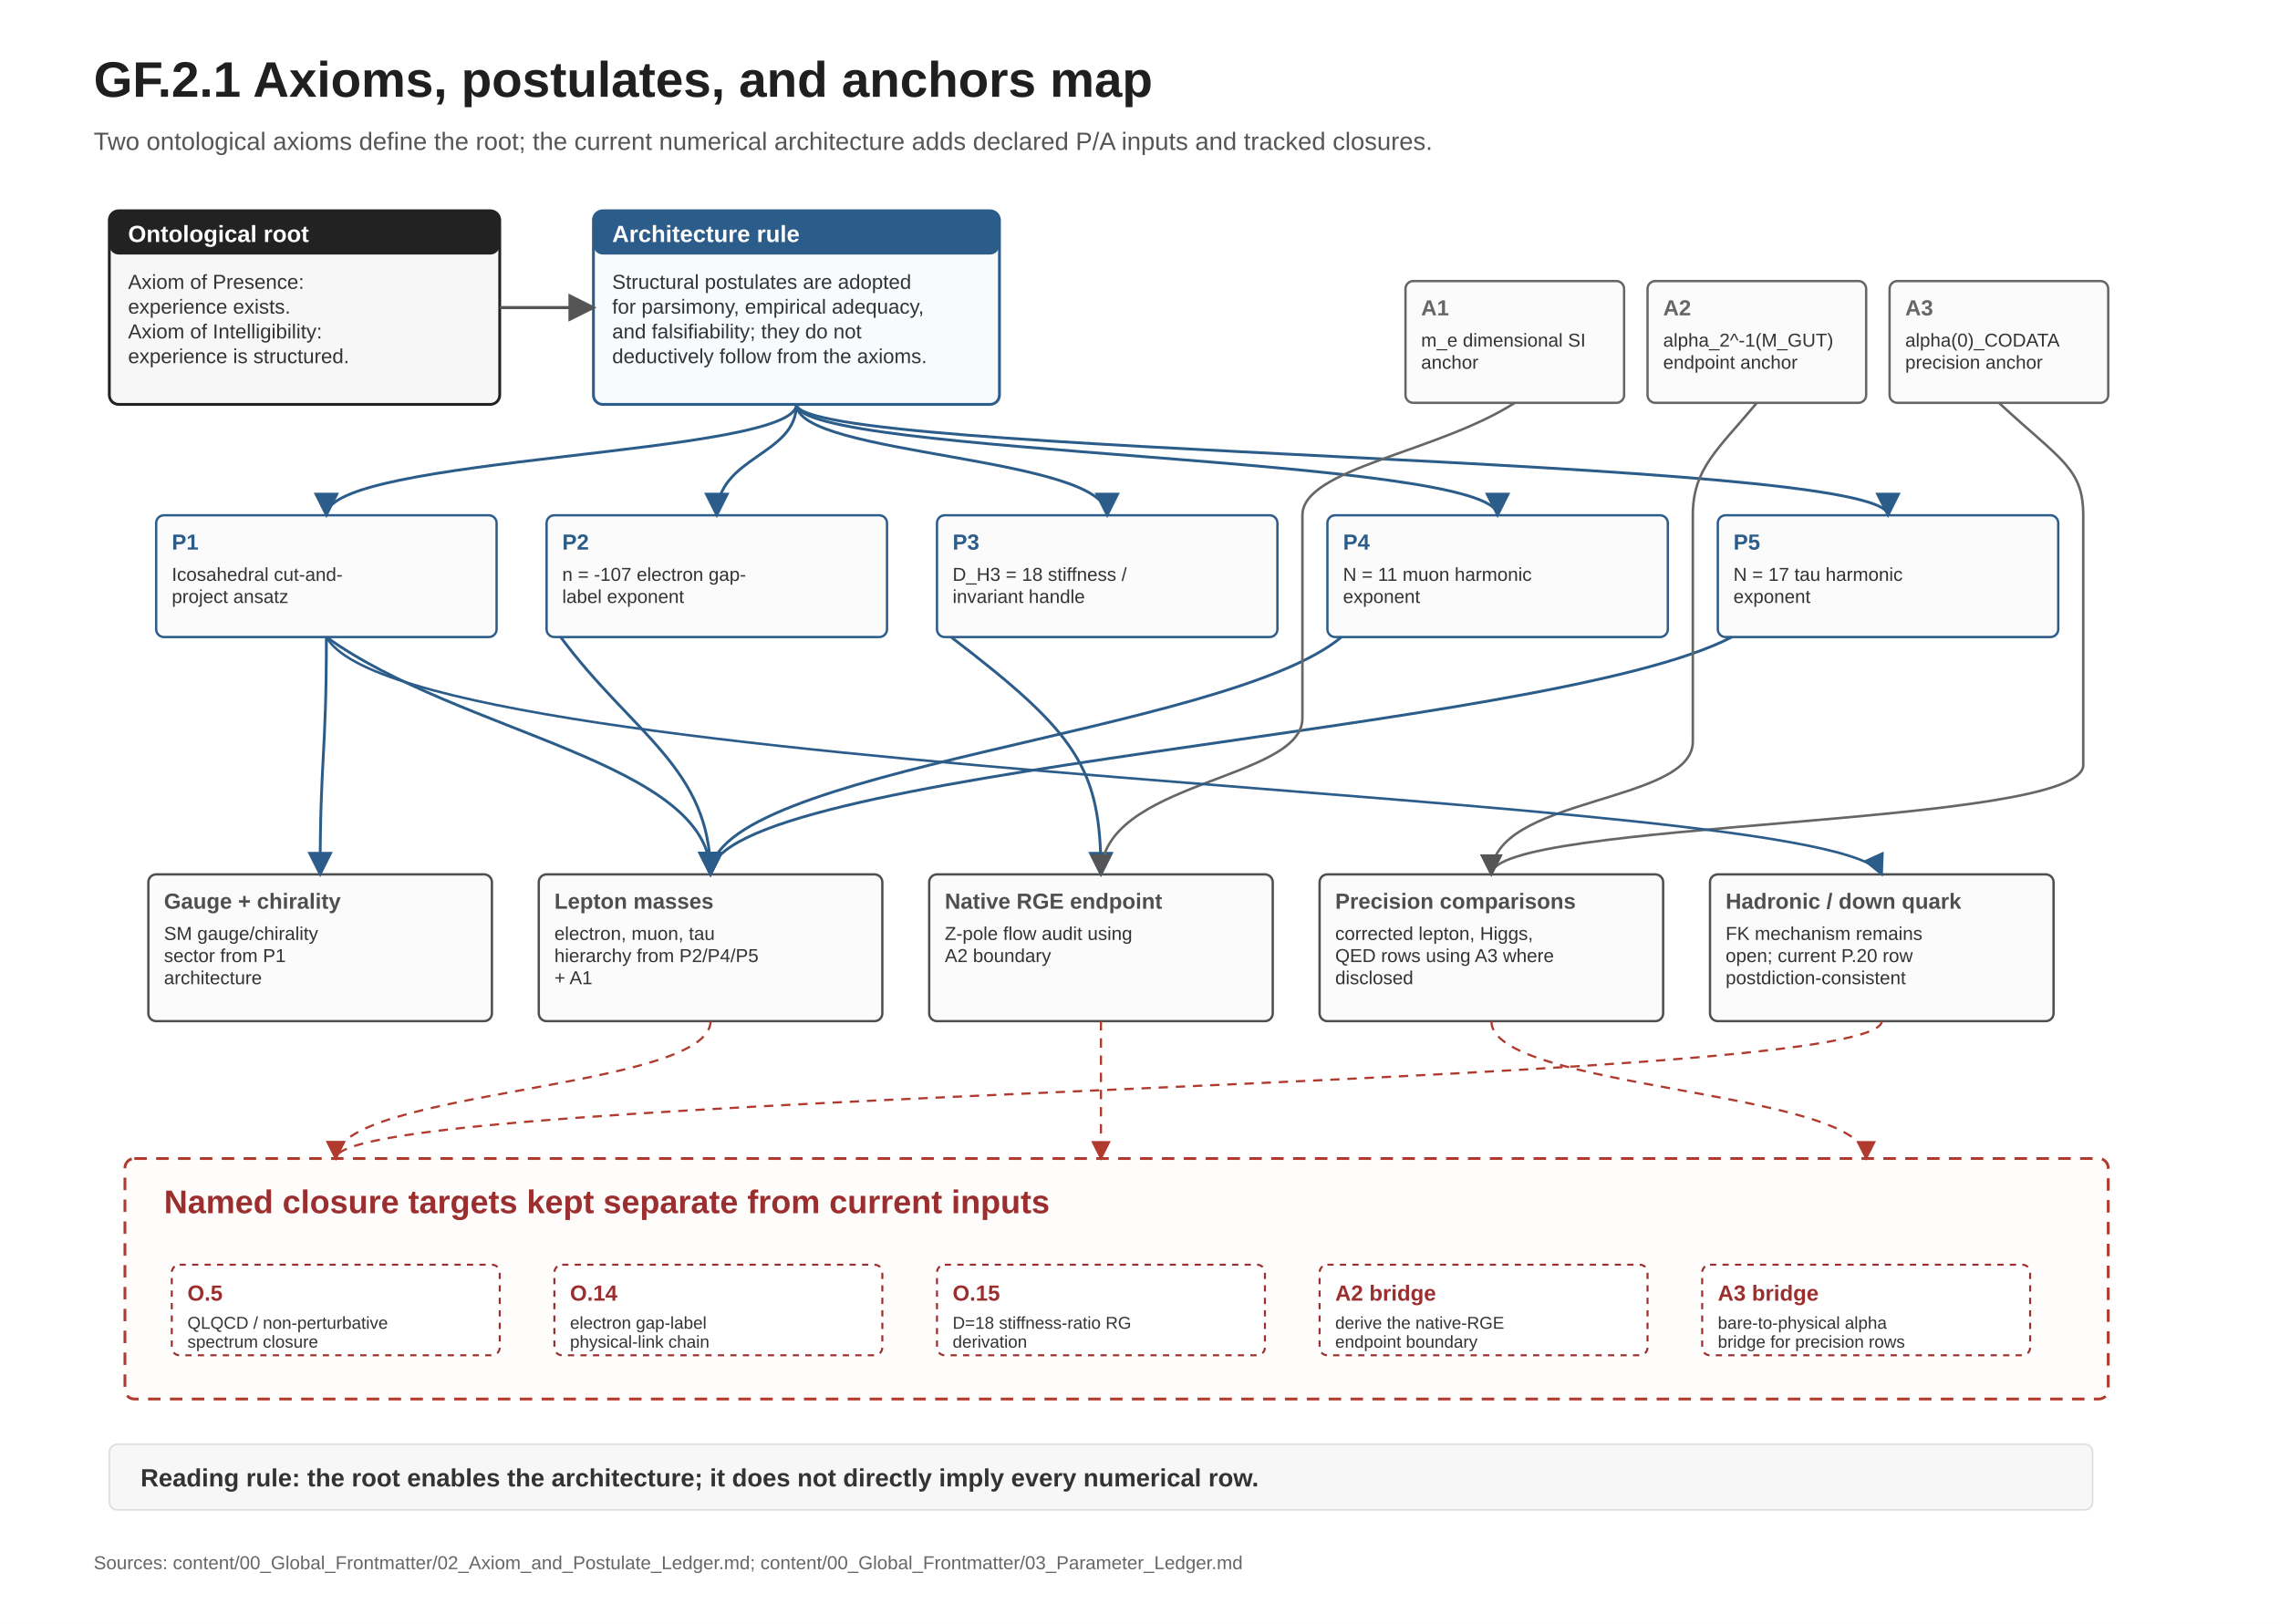
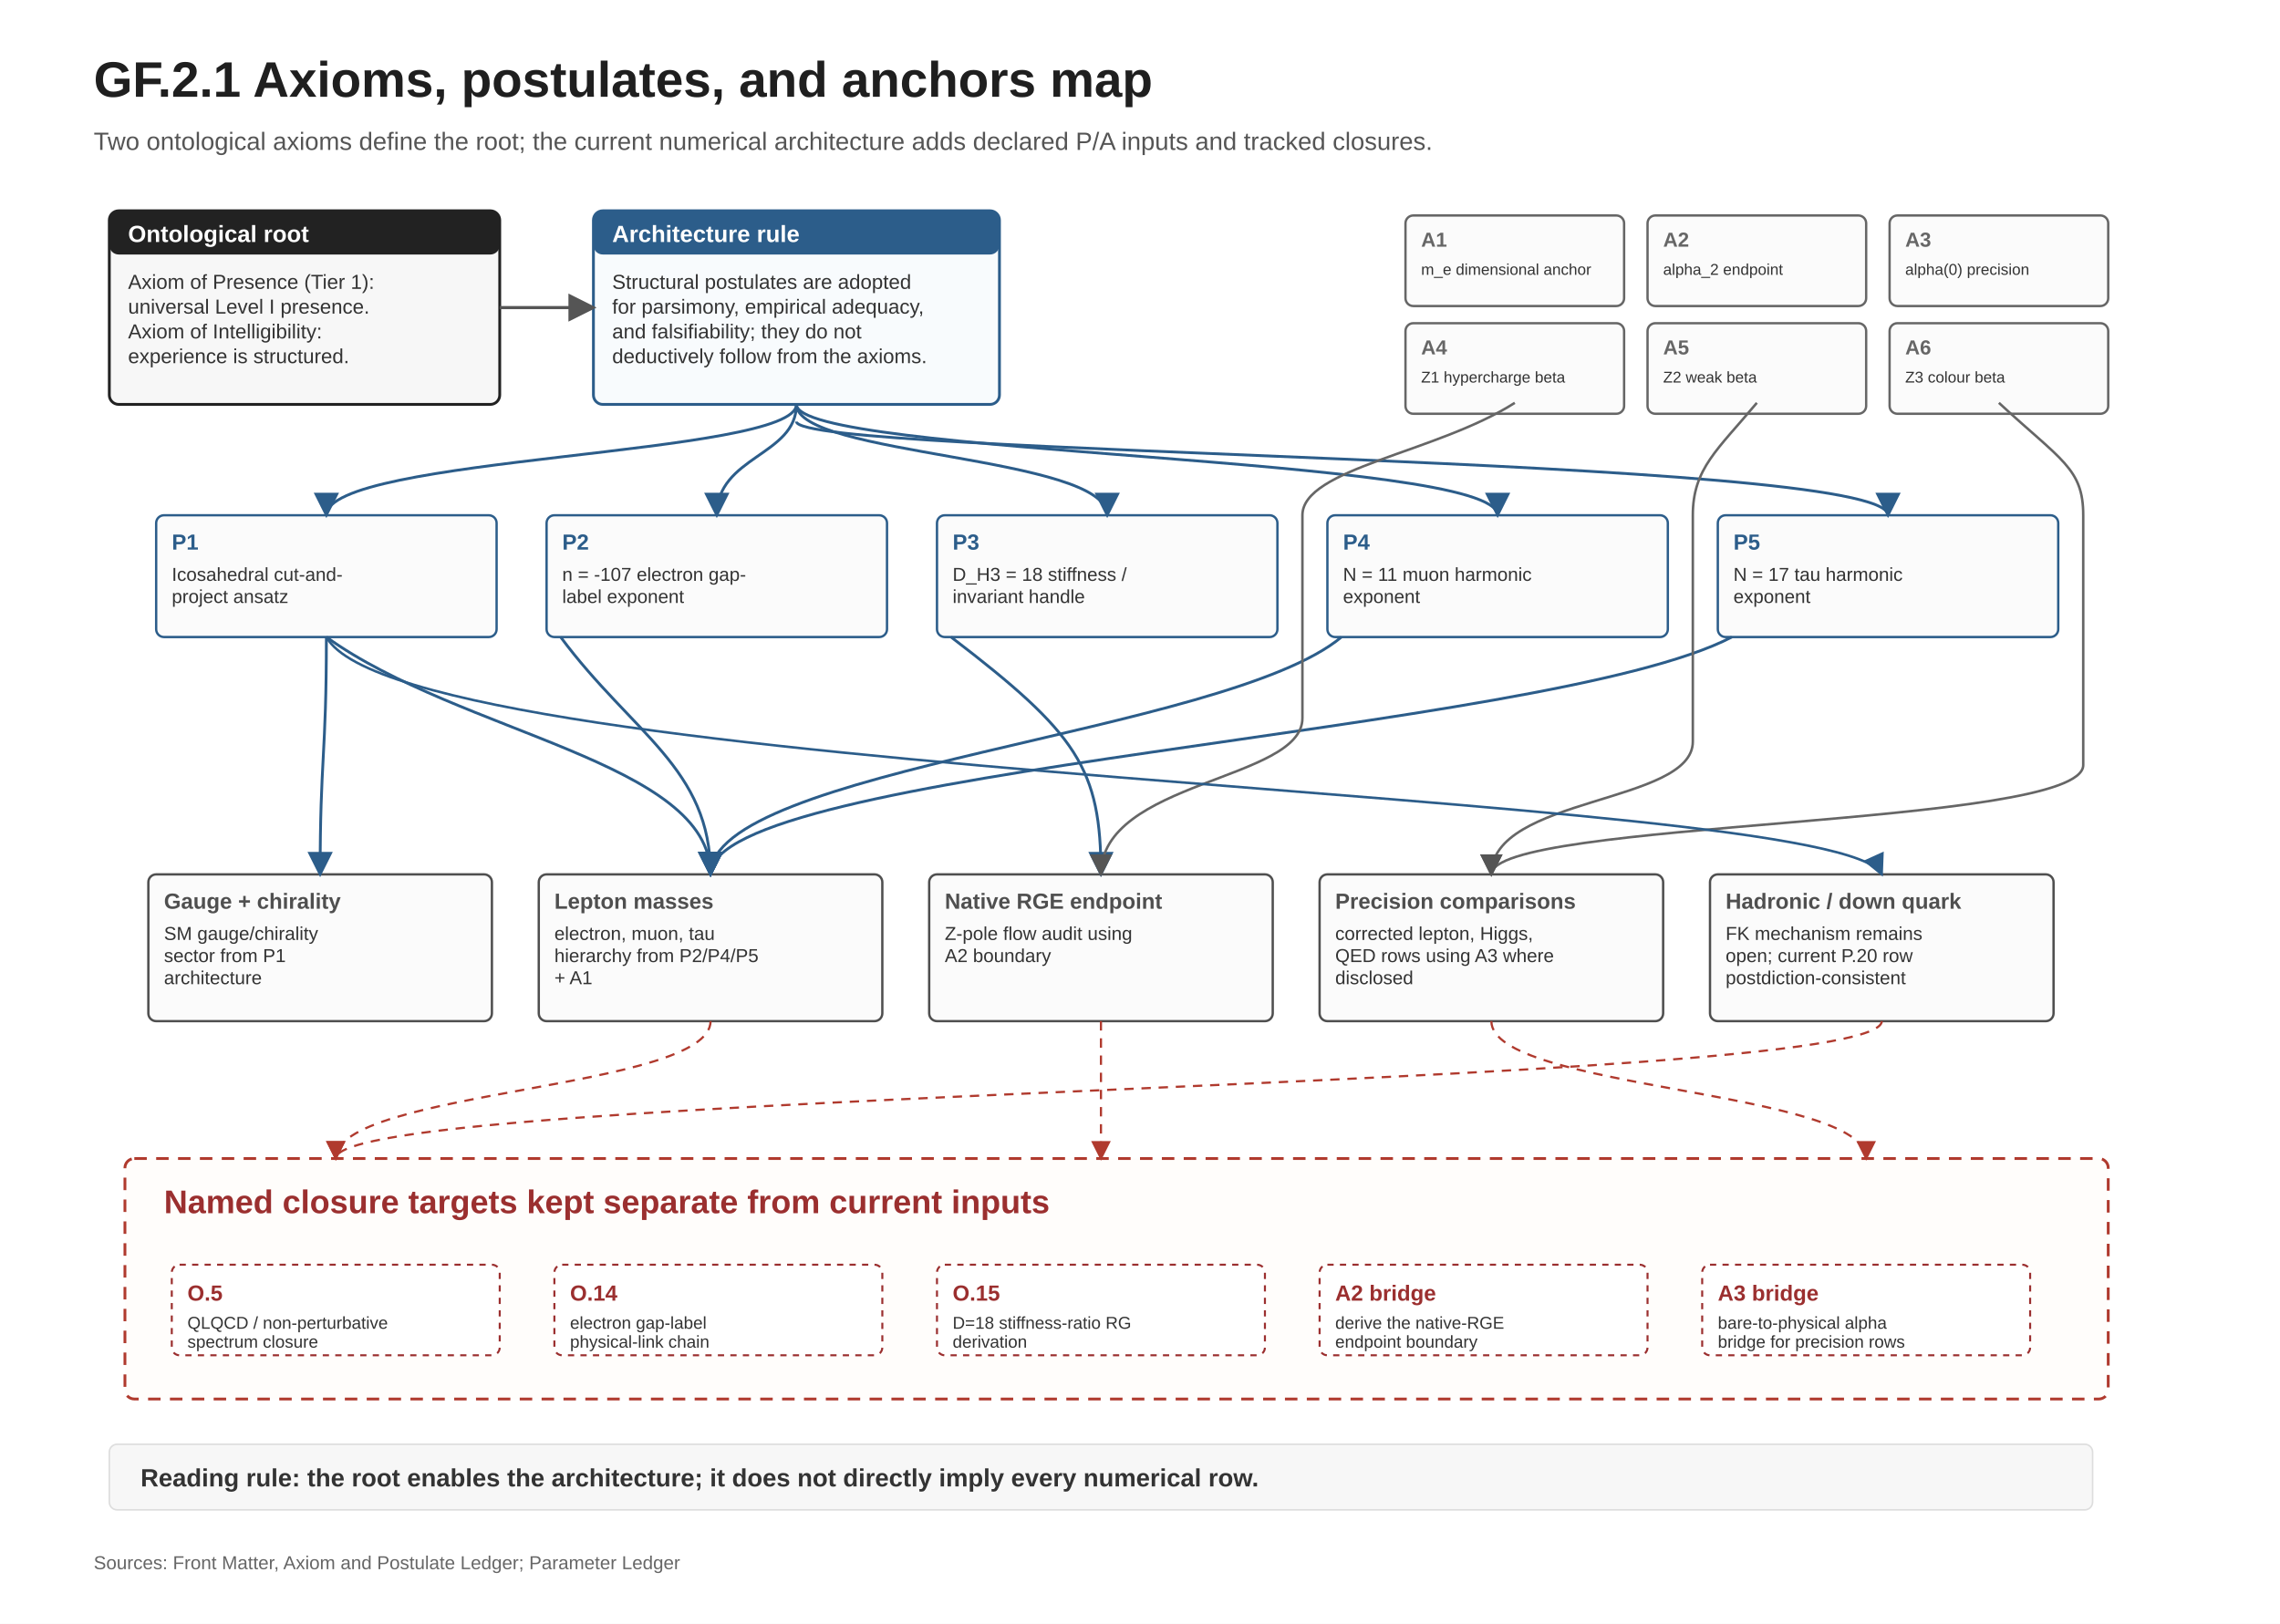
<svg xmlns="http://www.w3.org/2000/svg" width="1460" height="1040" viewBox="0 0 1460 1040" role="img" aria-labelledby="title desc">
  <defs>
    <marker id="arrow-blue" markerWidth="9" markerHeight="9" refX="8" refY="4.5" orient="auto" markerUnits="strokeWidth">
      <path d="M0,0 L9,4.5 L0,9 z" fill="#2c5d8a" />
    </marker>
    <marker id="arrow-gray" markerWidth="9" markerHeight="9" refX="8" refY="4.5" orient="auto" markerUnits="strokeWidth">
      <path d="M0,0 L9,4.5 L0,9 z" fill="#555555" />
    </marker>
    <marker id="arrow-red" markerWidth="9" markerHeight="9" refX="8" refY="4.5" orient="auto" markerUnits="strokeWidth">
      <path d="M0,0 L9,4.5 L0,9 z" fill="#b03a2e" />
    </marker>
  </defs>
  <rect x="0" y="0" width="1460" height="1040" fill="#ffffff" />
  <text x="60" y="62" font-family="Arial, Helvetica, sans-serif" font-size="32" font-weight="700" fill="#1f1f1f" text-anchor="start">GF.2.1  Axioms, postulates, and anchors map</text>
  <text x="60" y="96" font-family="Arial, Helvetica, sans-serif" font-size="16" font-weight="400" fill="#555555" text-anchor="start">Two ontological axioms define the root; the current numerical architecture adds declared P/A inputs and tracked closures.</text>
  <rect x="70" y="135" width="250" height="124" rx="6" fill="#f7f7f7" stroke="#222222" stroke-width="1.8" />
  <rect x="70" y="135" width="250" height="28" rx="6" fill="#222222" stroke="#222222" stroke-width="0" />
  <text x="82" y="155" font-family="Arial, Helvetica, sans-serif" font-size="15" font-weight="700" fill="#ffffff" text-anchor="start">Ontological root</text>
-   <text x="82" y="185.0" font-family="Arial, Helvetica, sans-serif" font-size="13" font-weight="400" fill="#333333" text-anchor="start">Axiom of Presence:</text>
-   <text x="82" y="200.86" font-family="Arial, Helvetica, sans-serif" font-size="13" font-weight="400" fill="#333333" text-anchor="start">experience exists.</text>
+   <text x="82" y="185.0" font-family="Arial, Helvetica, sans-serif" font-size="13" font-weight="400" fill="#333333" text-anchor="start">Axiom of Presence (Tier 1):</text>
+   <text x="82" y="200.86" font-family="Arial, Helvetica, sans-serif" font-size="13" font-weight="400" fill="#333333" text-anchor="start">universal Level I presence.</text>
  <text x="82" y="216.72" font-family="Arial, Helvetica, sans-serif" font-size="13" font-weight="400" fill="#333333" text-anchor="start">Axiom of Intelligibility:</text>
  <text x="82" y="232.58" font-family="Arial, Helvetica, sans-serif" font-size="13" font-weight="400" fill="#333333" text-anchor="start">experience is structured.</text>
  <rect x="380" y="135" width="260" height="124" rx="6" fill="#f8fbfd" stroke="#2c5d8a" stroke-width="1.8" />
  <rect x="380" y="135" width="260" height="28" rx="6" fill="#2c5d8a" stroke="#2c5d8a" stroke-width="0" />
  <text x="392" y="155" font-family="Arial, Helvetica, sans-serif" font-size="15" font-weight="700" fill="#ffffff" text-anchor="start">Architecture rule</text>
  <text x="392" y="185.0" font-family="Arial, Helvetica, sans-serif" font-size="13" font-weight="400" fill="#333333" text-anchor="start">Structural postulates are adopted</text>
  <text x="392" y="200.86" font-family="Arial, Helvetica, sans-serif" font-size="13" font-weight="400" fill="#333333" text-anchor="start">for parsimony, empirical adequacy,</text>
  <text x="392" y="216.72" font-family="Arial, Helvetica, sans-serif" font-size="13" font-weight="400" fill="#333333" text-anchor="start">and falsifiability; they do not</text>
  <text x="392" y="232.58" font-family="Arial, Helvetica, sans-serif" font-size="13" font-weight="400" fill="#333333" text-anchor="start">deductively follow from the axioms.</text>
  <line x1="320" y1="197" x2="380" y2="197" stroke="#555555" stroke-width="2" fill="none" marker-end="url(#arrow-gray)" />
  <rect x="100" y="330" width="218" height="78" rx="5" fill="#fbfbfb" stroke="#2c5d8a" stroke-width="1.5" />
  <text x="110" y="352" font-family="Arial, Helvetica, sans-serif" font-size="14" font-weight="700" fill="#2c5d8a" text-anchor="start">P1</text>
  <text x="110" y="372.0" font-family="Arial, Helvetica, sans-serif" font-size="12" font-weight="400" fill="#333333" text-anchor="start">Icosahedral cut-and-</text>
  <text x="110" y="386.16" font-family="Arial, Helvetica, sans-serif" font-size="12" font-weight="400" fill="#333333" text-anchor="start">project ansatz</text>
  <path d="M510,259 C510,292 209,292 209,330" fill="none" stroke="#2c5d8a" stroke-width="1.8" marker-end="url(#arrow-blue)" />
  <rect x="350" y="330" width="218" height="78" rx="5" fill="#fbfbfb" stroke="#2c5d8a" stroke-width="1.5" />
  <text x="360" y="352" font-family="Arial, Helvetica, sans-serif" font-size="14" font-weight="700" fill="#2c5d8a" text-anchor="start">P2</text>
  <text x="360" y="372.0" font-family="Arial, Helvetica, sans-serif" font-size="12" font-weight="400" fill="#333333" text-anchor="start">n = -107 electron gap-</text>
  <text x="360" y="386.16" font-family="Arial, Helvetica, sans-serif" font-size="12" font-weight="400" fill="#333333" text-anchor="start">label exponent</text>
  <path d="M510,259 C510,292 459,292 459,330" fill="none" stroke="#2c5d8a" stroke-width="1.8" marker-end="url(#arrow-blue)" />
  <rect x="600" y="330" width="218" height="78" rx="5" fill="#fbfbfb" stroke="#2c5d8a" stroke-width="1.5" />
  <text x="610" y="352" font-family="Arial, Helvetica, sans-serif" font-size="14" font-weight="700" fill="#2c5d8a" text-anchor="start">P3</text>
  <text x="610" y="372.0" font-family="Arial, Helvetica, sans-serif" font-size="12" font-weight="400" fill="#333333" text-anchor="start">D_H3 = 18 stiffness /</text>
  <text x="610" y="386.16" font-family="Arial, Helvetica, sans-serif" font-size="12" font-weight="400" fill="#333333" text-anchor="start">invariant handle</text>
  <path d="M510,259 C510,292 709,292 709,330" fill="none" stroke="#2c5d8a" stroke-width="1.8" marker-end="url(#arrow-blue)" />
  <rect x="850" y="330" width="218" height="78" rx="5" fill="#fbfbfb" stroke="#2c5d8a" stroke-width="1.5" />
  <text x="860" y="352" font-family="Arial, Helvetica, sans-serif" font-size="14" font-weight="700" fill="#2c5d8a" text-anchor="start">P4</text>
  <text x="860" y="372.0" font-family="Arial, Helvetica, sans-serif" font-size="12" font-weight="400" fill="#333333" text-anchor="start">N = 11 muon harmonic</text>
  <text x="860" y="386.16" font-family="Arial, Helvetica, sans-serif" font-size="12" font-weight="400" fill="#333333" text-anchor="start">exponent</text>
  <path d="M510,259 C510,292 959,292 959,330" fill="none" stroke="#2c5d8a" stroke-width="1.8" marker-end="url(#arrow-blue)" />
  <rect x="1100" y="330" width="218" height="78" rx="5" fill="#fbfbfb" stroke="#2c5d8a" stroke-width="1.5" />
  <text x="1110" y="352" font-family="Arial, Helvetica, sans-serif" font-size="14" font-weight="700" fill="#2c5d8a" text-anchor="start">P5</text>
  <text x="1110" y="372.0" font-family="Arial, Helvetica, sans-serif" font-size="12" font-weight="400" fill="#333333" text-anchor="start">N = 17 tau harmonic</text>
  <text x="1110" y="386.16" font-family="Arial, Helvetica, sans-serif" font-size="12" font-weight="400" fill="#333333" text-anchor="start">exponent</text>
-   <path d="M510,259 C510,292 1209,292 1209,330" fill="none" stroke="#2c5d8a" stroke-width="1.8" marker-end="url(#arrow-blue)" />
-   <rect x="900" y="180" width="140" height="78" rx="5" fill="#fbfbfb" stroke="#666666" stroke-width="1.5" />
-   <text x="910" y="202" font-family="Arial, Helvetica, sans-serif" font-size="14" font-weight="700" fill="#666666" text-anchor="start">A1</text>
-   <text x="910" y="222.0" font-family="Arial, Helvetica, sans-serif" font-size="12" font-weight="400" fill="#333333" text-anchor="start">m_e dimensional SI</text>
-   <text x="910" y="236.16" font-family="Arial, Helvetica, sans-serif" font-size="12" font-weight="400" fill="#333333" text-anchor="start">anchor</text>
-   <rect x="1055" y="180" width="140" height="78" rx="5" fill="#fbfbfb" stroke="#666666" stroke-width="1.5" />
-   <text x="1065" y="202" font-family="Arial, Helvetica, sans-serif" font-size="14" font-weight="700" fill="#666666" text-anchor="start">A2</text>
-   <text x="1065" y="222.0" font-family="Arial, Helvetica, sans-serif" font-size="12" font-weight="400" fill="#333333" text-anchor="start">alpha_2^-1(M_GUT)</text>
-   <text x="1065" y="236.16" font-family="Arial, Helvetica, sans-serif" font-size="12" font-weight="400" fill="#333333" text-anchor="start">endpoint anchor</text>
-   <rect x="1210" y="180" width="140" height="78" rx="5" fill="#fbfbfb" stroke="#666666" stroke-width="1.5" />
-   <text x="1220" y="202" font-family="Arial, Helvetica, sans-serif" font-size="14" font-weight="700" fill="#666666" text-anchor="start">A3</text>
-   <text x="1220" y="222.0" font-family="Arial, Helvetica, sans-serif" font-size="12" font-weight="400" fill="#333333" text-anchor="start">alpha(0)_CODATA</text>
-   <text x="1220" y="236.16" font-family="Arial, Helvetica, sans-serif" font-size="12" font-weight="400" fill="#333333" text-anchor="start">precision anchor</text>
+   <path d="M510,270 C510,292 1209,292 1209,330" fill="none" stroke="#2c5d8a" stroke-width="1.8" marker-end="url(#arrow-blue)" />
+   <rect x="900" y="138" width="140" height="58" rx="5" fill="#fbfbfb" stroke="#666666" stroke-width="1.5" />
+   <text x="910" y="158" font-family="Arial, Helvetica, sans-serif" font-size="13" font-weight="700" fill="#666666" text-anchor="start">A1</text>
+   <text x="910" y="176" font-family="Arial, Helvetica, sans-serif" font-size="10" font-weight="400" fill="#333333" text-anchor="start">m_e dimensional anchor</text>
+   <rect x="1055" y="138" width="140" height="58" rx="5" fill="#fbfbfb" stroke="#666666" stroke-width="1.5" />
+   <text x="1065" y="158" font-family="Arial, Helvetica, sans-serif" font-size="13" font-weight="700" fill="#666666" text-anchor="start">A2</text>
+   <text x="1065" y="176" font-family="Arial, Helvetica, sans-serif" font-size="10" font-weight="400" fill="#333333" text-anchor="start">alpha_2 endpoint</text>
+   <rect x="1210" y="138" width="140" height="58" rx="5" fill="#fbfbfb" stroke="#666666" stroke-width="1.5" />
+   <text x="1220" y="158" font-family="Arial, Helvetica, sans-serif" font-size="13" font-weight="700" fill="#666666" text-anchor="start">A3</text>
+   <text x="1220" y="176" font-family="Arial, Helvetica, sans-serif" font-size="10" font-weight="400" fill="#333333" text-anchor="start">alpha(0) precision</text>
+   <rect x="900" y="207" width="140" height="58" rx="5" fill="#fbfbfb" stroke="#666666" stroke-width="1.5" />
+   <text x="910" y="227" font-family="Arial, Helvetica, sans-serif" font-size="13" font-weight="700" fill="#666666" text-anchor="start">A4</text>
+   <text x="910" y="245" font-family="Arial, Helvetica, sans-serif" font-size="10" font-weight="400" fill="#333333" text-anchor="start">Z1 hypercharge beta</text>
+   <rect x="1055" y="207" width="140" height="58" rx="5" fill="#fbfbfb" stroke="#666666" stroke-width="1.5" />
+   <text x="1065" y="227" font-family="Arial, Helvetica, sans-serif" font-size="13" font-weight="700" fill="#666666" text-anchor="start">A5</text>
+   <text x="1065" y="245" font-family="Arial, Helvetica, sans-serif" font-size="10" font-weight="400" fill="#333333" text-anchor="start">Z2 weak beta</text>
+   <rect x="1210" y="207" width="140" height="58" rx="5" fill="#fbfbfb" stroke="#666666" stroke-width="1.5" />
+   <text x="1220" y="227" font-family="Arial, Helvetica, sans-serif" font-size="13" font-weight="700" fill="#666666" text-anchor="start">A6</text>
+   <text x="1220" y="245" font-family="Arial, Helvetica, sans-serif" font-size="10" font-weight="400" fill="#333333" text-anchor="start">Z3 colour beta</text>
  <rect x="95" y="560" width="220" height="94" rx="5" fill="#fbfbfb" stroke="#4f4f4f" stroke-width="1.5" />
  <text x="105" y="582" font-family="Arial, Helvetica, sans-serif" font-size="14" font-weight="700" fill="#4f4f4f" text-anchor="start">Gauge + chirality</text>
  <text x="105" y="602.0" font-family="Arial, Helvetica, sans-serif" font-size="12" font-weight="400" fill="#333333" text-anchor="start">SM gauge/chirality</text>
  <text x="105" y="616.16" font-family="Arial, Helvetica, sans-serif" font-size="12" font-weight="400" fill="#333333" text-anchor="start">sector from P1</text>
  <text x="105" y="630.32" font-family="Arial, Helvetica, sans-serif" font-size="12" font-weight="400" fill="#333333" text-anchor="start">architecture</text>
  <rect x="345" y="560" width="220" height="94" rx="5" fill="#fbfbfb" stroke="#4f4f4f" stroke-width="1.5" />
  <text x="355" y="582" font-family="Arial, Helvetica, sans-serif" font-size="14" font-weight="700" fill="#4f4f4f" text-anchor="start">Lepton masses</text>
  <text x="355" y="602.0" font-family="Arial, Helvetica, sans-serif" font-size="12" font-weight="400" fill="#333333" text-anchor="start">electron, muon, tau</text>
  <text x="355" y="616.16" font-family="Arial, Helvetica, sans-serif" font-size="12" font-weight="400" fill="#333333" text-anchor="start">hierarchy from P2/P4/P5</text>
  <text x="355" y="630.32" font-family="Arial, Helvetica, sans-serif" font-size="12" font-weight="400" fill="#333333" text-anchor="start">+ A1</text>
  <rect x="595" y="560" width="220" height="94" rx="5" fill="#fbfbfb" stroke="#4f4f4f" stroke-width="1.5" />
  <text x="605" y="582" font-family="Arial, Helvetica, sans-serif" font-size="14" font-weight="700" fill="#4f4f4f" text-anchor="start">Native RGE endpoint</text>
  <text x="605" y="602.0" font-family="Arial, Helvetica, sans-serif" font-size="12" font-weight="400" fill="#333333" text-anchor="start">Z-pole flow audit using</text>
  <text x="605" y="616.16" font-family="Arial, Helvetica, sans-serif" font-size="12" font-weight="400" fill="#333333" text-anchor="start">A2 boundary</text>
  <rect x="845" y="560" width="220" height="94" rx="5" fill="#fbfbfb" stroke="#4f4f4f" stroke-width="1.5" />
  <text x="855" y="582" font-family="Arial, Helvetica, sans-serif" font-size="14" font-weight="700" fill="#4f4f4f" text-anchor="start">Precision comparisons</text>
  <text x="855" y="602.0" font-family="Arial, Helvetica, sans-serif" font-size="12" font-weight="400" fill="#333333" text-anchor="start">corrected lepton, Higgs,</text>
  <text x="855" y="616.16" font-family="Arial, Helvetica, sans-serif" font-size="12" font-weight="400" fill="#333333" text-anchor="start">QED rows using A3 where</text>
  <text x="855" y="630.32" font-family="Arial, Helvetica, sans-serif" font-size="12" font-weight="400" fill="#333333" text-anchor="start">disclosed</text>
  <rect x="1095" y="560" width="220" height="94" rx="5" fill="#fbfbfb" stroke="#4f4f4f" stroke-width="1.5" />
  <text x="1105" y="582" font-family="Arial, Helvetica, sans-serif" font-size="14" font-weight="700" fill="#4f4f4f" text-anchor="start">Hadronic / down quark</text>
  <text x="1105" y="602.0" font-family="Arial, Helvetica, sans-serif" font-size="12" font-weight="400" fill="#333333" text-anchor="start">FK mechanism remains</text>
  <text x="1105" y="616.16" font-family="Arial, Helvetica, sans-serif" font-size="12" font-weight="400" fill="#333333" text-anchor="start">open; current P.20 row</text>
  <text x="1105" y="630.32" font-family="Arial, Helvetica, sans-serif" font-size="12" font-weight="400" fill="#333333" text-anchor="start">postdiction-consistent</text>
  <path d="M209,408 C209,485 205,485 205,560" fill="none" stroke="#2c5d8a" stroke-width="1.8" marker-end="url(#arrow-blue)" />
  <path d="M209,408 C295,470 455,488 455,560" fill="none" stroke="#2c5d8a" stroke-width="1.8" marker-end="url(#arrow-blue)" />
  <path d="M359,408 C405,470 455,492 455,560" fill="none" stroke="#2c5d8a" stroke-width="1.8" marker-end="url(#arrow-blue)" />
  <path d="M859,408 C785,470 455,492 455,560" fill="none" stroke="#2c5d8a" stroke-width="1.8" marker-end="url(#arrow-blue)" />
  <path d="M1109,408 C990,470 455,492 455,560" fill="none" stroke="#2c5d8a" stroke-width="1.8" marker-end="url(#arrow-blue)" />
  <path d="M609,408 C690,470 705,492 705,560" fill="none" stroke="#2c5d8a" stroke-width="1.8" marker-end="url(#arrow-blue)" />
  <path d="M970,258 C920,290 834,300 834,330 L834,460 C834,500 705,500 705,560" fill="none" stroke="#666666" stroke-width="1.6" marker-end="url(#arrow-gray)" />
  <path d="M1125,258 C1100,288 1084,300 1084,330 L1084,475 C1084,515 955,510 955,560" fill="none" stroke="#666666" stroke-width="1.6" marker-end="url(#arrow-gray)" />
  <path d="M1280,258 C1320,295 1334,300 1334,330 L1334,490 C1334,530 955,525 955,560" fill="none" stroke="#666666" stroke-width="1.6" marker-end="url(#arrow-gray)" />
  <path d="M209,408 C260,500 1180,505 1205,560" fill="none" stroke="#2c5d8a" stroke-width="1.6" marker-end="url(#arrow-blue)" />
  <rect x="80" y="742" width="1270" height="154" rx="6" fill="#fffdfb" stroke="#b03a2e" stroke-width="1.8" stroke-dasharray="8 6" />
  <text x="105" y="777" font-family="Arial, Helvetica, sans-serif" font-size="21" font-weight="700" fill="#9b2f2f" text-anchor="start">Named closure targets kept separate from current inputs</text>
  <rect x="110" y="810" width="210" height="58" rx="5" fill="#ffffff" stroke="#9b2f2f" stroke-width="1.3" stroke-dasharray="4 4" />
  <text x="120" y="833" font-family="Arial, Helvetica, sans-serif" font-size="14" font-weight="700" fill="#9b2f2f" text-anchor="start">O.5</text>
  <text x="120" y="851.0" font-family="Arial, Helvetica, sans-serif" font-size="11" font-weight="400" fill="#333333" text-anchor="start">QLQCD / non-perturbative</text>
  <text x="120" y="863.1" font-family="Arial, Helvetica, sans-serif" font-size="11" font-weight="400" fill="#333333" text-anchor="start">spectrum closure</text>
  <rect x="355" y="810" width="210" height="58" rx="5" fill="#ffffff" stroke="#9b2f2f" stroke-width="1.3" stroke-dasharray="4 4" />
  <text x="365" y="833" font-family="Arial, Helvetica, sans-serif" font-size="14" font-weight="700" fill="#9b2f2f" text-anchor="start">O.14</text>
  <text x="365" y="851.0" font-family="Arial, Helvetica, sans-serif" font-size="11" font-weight="400" fill="#333333" text-anchor="start">electron gap-label</text>
  <text x="365" y="863.1" font-family="Arial, Helvetica, sans-serif" font-size="11" font-weight="400" fill="#333333" text-anchor="start">physical-link chain</text>
  <rect x="600" y="810" width="210" height="58" rx="5" fill="#ffffff" stroke="#9b2f2f" stroke-width="1.3" stroke-dasharray="4 4" />
  <text x="610" y="833" font-family="Arial, Helvetica, sans-serif" font-size="14" font-weight="700" fill="#9b2f2f" text-anchor="start">O.15</text>
  <text x="610" y="851.0" font-family="Arial, Helvetica, sans-serif" font-size="11" font-weight="400" fill="#333333" text-anchor="start">D=18 stiffness-ratio RG</text>
  <text x="610" y="863.1" font-family="Arial, Helvetica, sans-serif" font-size="11" font-weight="400" fill="#333333" text-anchor="start">derivation</text>
  <rect x="845" y="810" width="210" height="58" rx="5" fill="#ffffff" stroke="#9b2f2f" stroke-width="1.3" stroke-dasharray="4 4" />
  <text x="855" y="833" font-family="Arial, Helvetica, sans-serif" font-size="14" font-weight="700" fill="#9b2f2f" text-anchor="start">A2 bridge</text>
  <text x="855" y="851.0" font-family="Arial, Helvetica, sans-serif" font-size="11" font-weight="400" fill="#333333" text-anchor="start">derive the native-RGE</text>
  <text x="855" y="863.1" font-family="Arial, Helvetica, sans-serif" font-size="11" font-weight="400" fill="#333333" text-anchor="start">endpoint boundary</text>
  <rect x="1090" y="810" width="210" height="58" rx="5" fill="#ffffff" stroke="#9b2f2f" stroke-width="1.3" stroke-dasharray="4 4" />
  <text x="1100" y="833" font-family="Arial, Helvetica, sans-serif" font-size="14" font-weight="700" fill="#9b2f2f" text-anchor="start">A3 bridge</text>
  <text x="1100" y="851.0" font-family="Arial, Helvetica, sans-serif" font-size="11" font-weight="400" fill="#333333" text-anchor="start">bare-to-physical alpha</text>
  <text x="1100" y="863.1" font-family="Arial, Helvetica, sans-serif" font-size="11" font-weight="400" fill="#333333" text-anchor="start">bridge for precision rows</text>
  <path d="M455,654 C455,698 215,698 215,742" fill="none" stroke="#b03a2e" stroke-width="1.4" stroke-dasharray="6 5" marker-end="url(#arrow-red)" />
  <path d="M705,654 C705,698 705,698 705,742" fill="none" stroke="#b03a2e" stroke-width="1.4" stroke-dasharray="6 5" marker-end="url(#arrow-red)" />
  <path d="M955,654 C955,698 1195,698 1195,742" fill="none" stroke="#b03a2e" stroke-width="1.4" stroke-dasharray="6 5" marker-end="url(#arrow-red)" />
  <path d="M1205,654 C1205,698 215,698 215,742" fill="none" stroke="#b03a2e" stroke-width="1.4" stroke-dasharray="6 5" marker-end="url(#arrow-red)" />
  <rect x="70" y="925" width="1270" height="42" rx="5" fill="#f7f7f7" stroke="#dddddd" stroke-width="1" />
  <text x="90" y="952" font-family="Arial, Helvetica, sans-serif" font-size="16" font-weight="700" fill="#333333" text-anchor="start">Reading rule: the root enables the architecture; it does not directly imply every numerical row.</text>
-   <text x="60" y="1005" font-family="Arial, Helvetica, sans-serif" font-size="12" font-weight="400" fill="#666666" text-anchor="start">Sources: content/00_Global_Frontmatter/02_Axiom_and_Postulate_Ledger.md; content/00_Global_Frontmatter/03_Parameter_Ledger.md</text>
+   <text x="60" y="1005" font-family="Arial, Helvetica, sans-serif" font-size="12" font-weight="400" fill="#666666" text-anchor="start">Sources: Front Matter, Axiom and Postulate Ledger; Parameter Ledger</text>
</svg>
